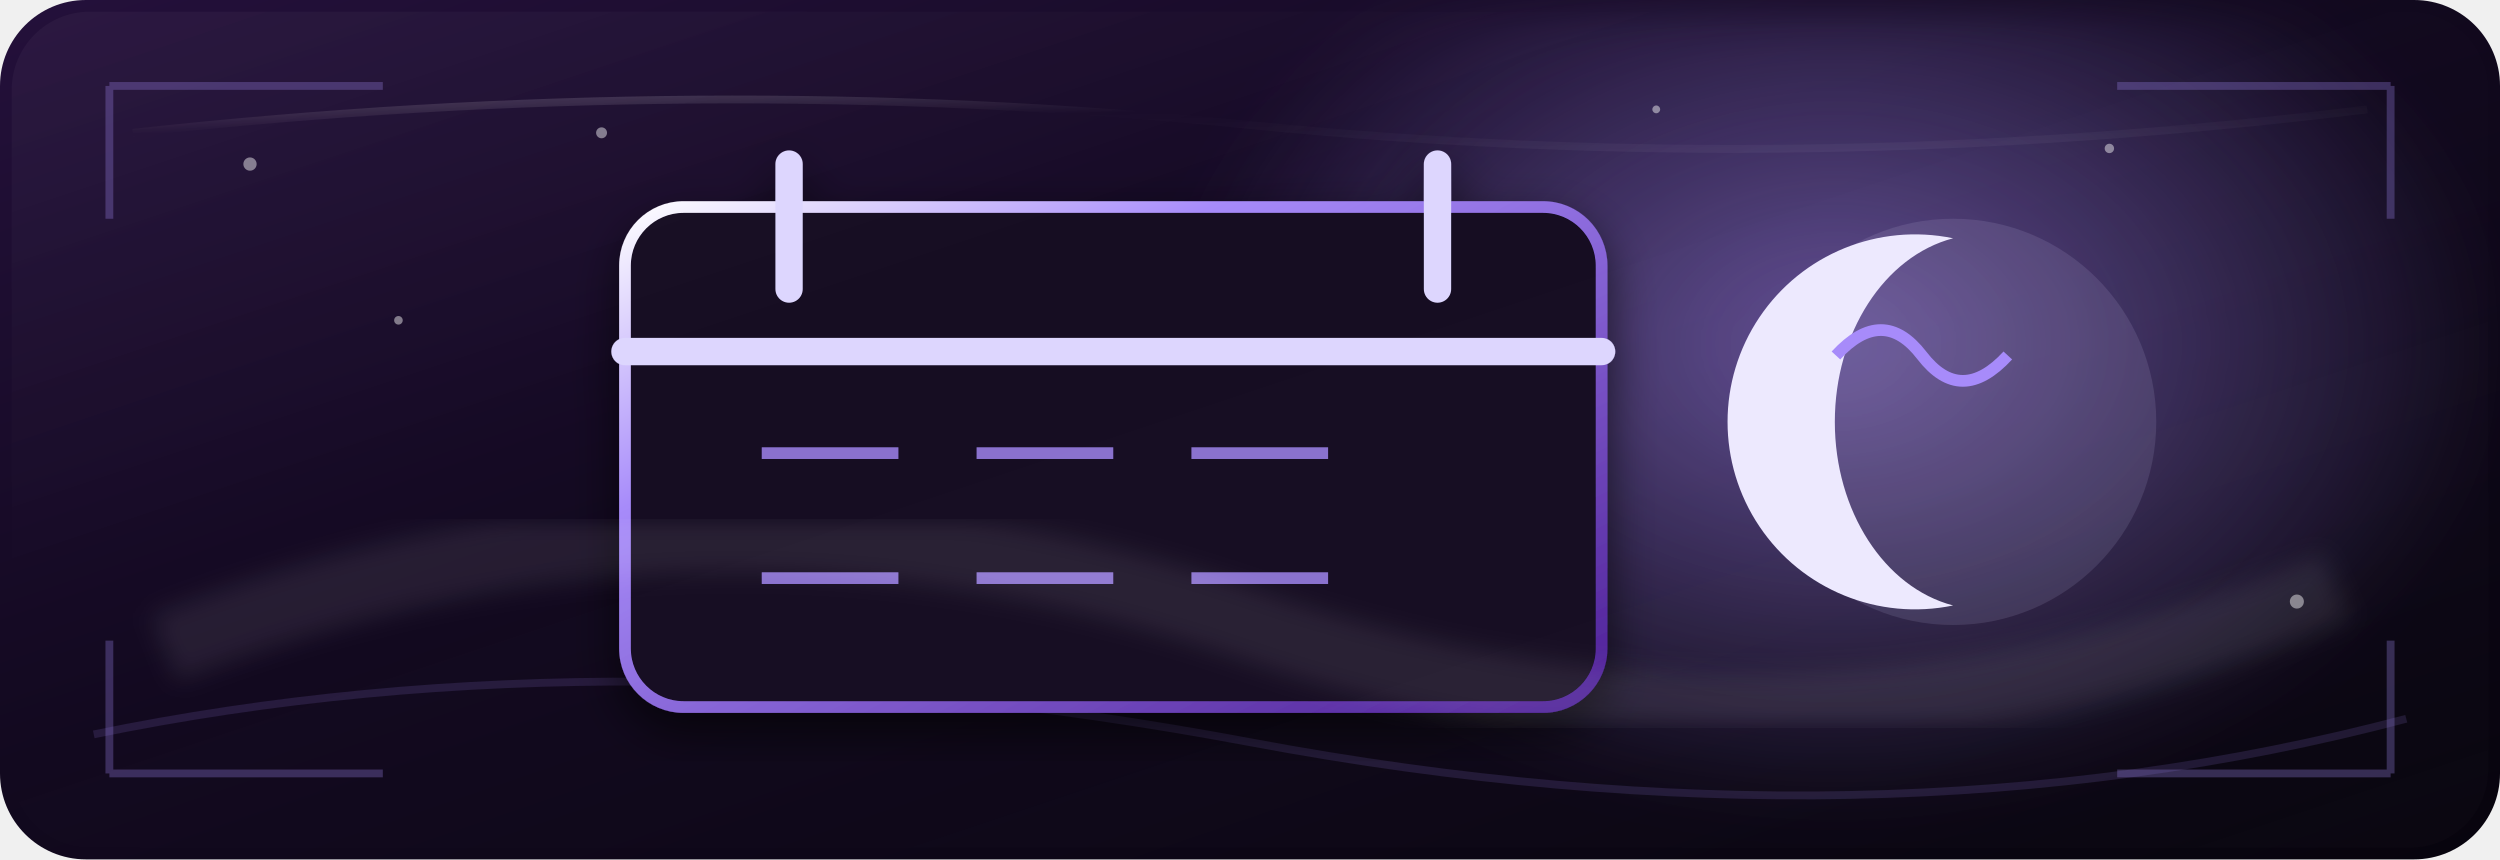
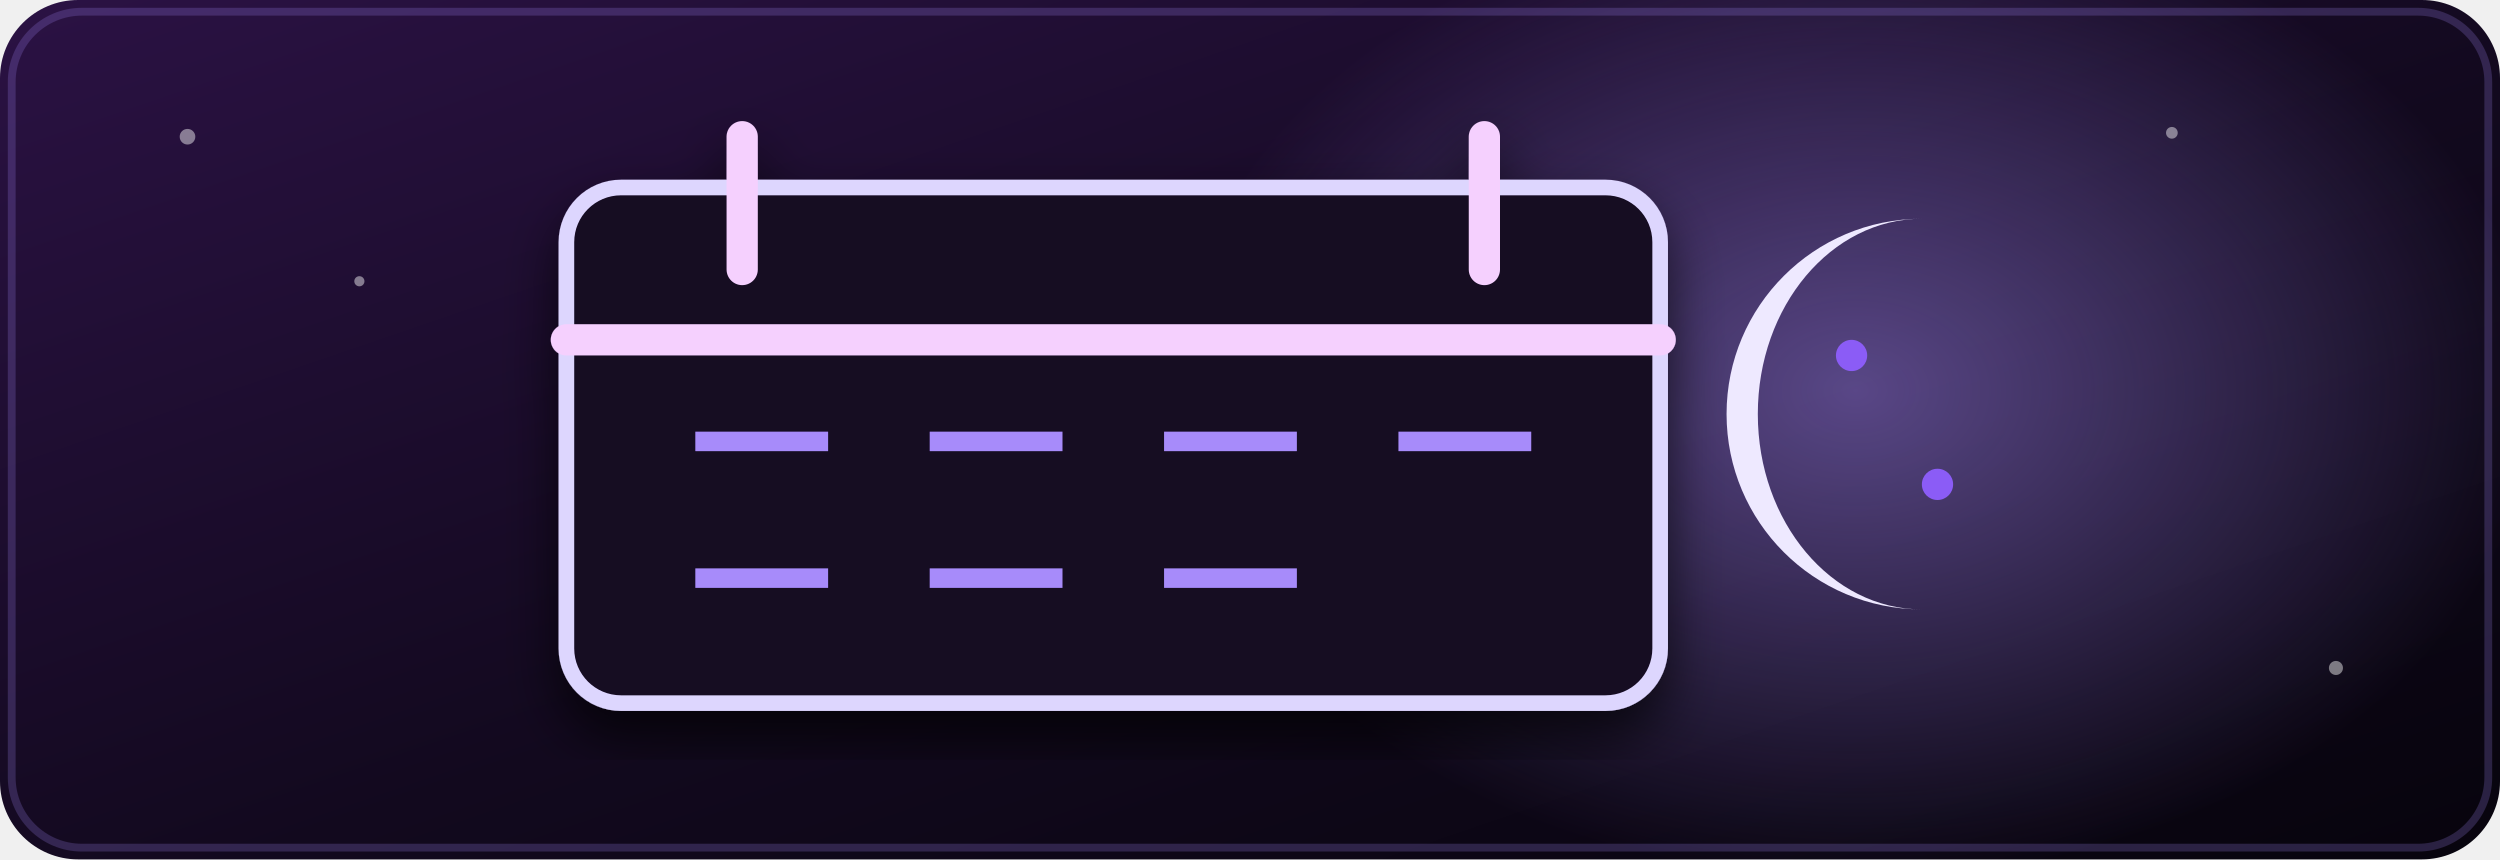
<svg xmlns="http://www.w3.org/2000/svg" viewBox="0 0 640 220" aria-hidden="true">
  <defs>
-     <linearGradient id="bg" x1="0" y1="0" x2="1" y2="1">
-       <stop stop-color="#24103b" />
-       <stop offset=".45" stop-color="#12091f" />
+     <linearGradient id="b" x2="1" y2="1">
+       <stop stop-color="#2b1244" />
+       <stop offset=".55" stop-color="#12091e" />
      <stop offset="1" stop-color="#07040d" />
    </linearGradient>
-     <radialGradient id="aura">
-       <stop stop-color="#a78bfa" stop-opacity=".55" />
+     <radialGradient id="g">
+       <stop stop-color="#a78bfa" stop-opacity=".48" />
      <stop offset="1" stop-color="#a78bfa" stop-opacity="0" />
    </radialGradient>
-     <linearGradient id="metal" x1="0" y1="0" x2="1" y2="1">
-       <stop stop-color="#fff" />
-       <stop offset=".3" stop-color="#a78bfa" />
-       <stop offset="1" stop-color="#4c1d95" />
-     </linearGradient>
-     <filter id="glow">
-       <feGaussianBlur stdDeviation="8" />
-     </filter>
-     <filter id="shadow">
-       <feDropShadow dx="0" dy="5" stdDeviation="6" flood-color="#000" flood-opacity=".65" />
-     </filter>
-     <linearGradient id="artShine" x1="0" y1="0" x2="1" y2="1">
-       <stop stop-color="#fff" stop-opacity=".18" />
-       <stop offset=".35" stop-color="#fff" stop-opacity="0" />
-       <stop offset="1" stop-color="#fff" stop-opacity=".05" />
-     </linearGradient>
-     <filter id="artGlow">
-       <feGaussianBlur stdDeviation="3" />
+     <filter id="s">
+       <feDropShadow dx="0" dy="7" stdDeviation="7" flood-color="#000" flood-opacity=".7" />
    </filter>
  </defs>
-   <rect width="640" height="220" rx="22" fill="url(#bg)" />
-   <ellipse cx="470" cy="88" rx="170" ry="120" fill="url(#aura)" filter="url(#glow)" />
-   <g opacity=".45" fill="#fff">
-     <circle cx="64" cy="42" r="1.7" />
-     <circle cx="102" cy="82" r="1.1" />
-     <circle cx="154" cy="34" r="1.4" />
-     <circle cx="540" cy="38" r="1.2" />
-     <circle cx="588" cy="154" r="1.8" />
-     <circle cx="424" cy="28" r="1" />
+   <rect width="640" height="220" rx="20" fill="url(#b)" />
+   <ellipse cx="475" cy="100" rx="175" ry="125" fill="url(#g)" />
+   <g fill="#fff" opacity=".45">
+     <circle cx="48" cy="35" r="2" />
+     <circle cx="92" cy="72" r="1.3" />
+     <circle cx="556" cy="34" r="1.5" />
+     <circle cx="598" cy="171" r="1.8" />
  </g>
-   <path d="M24 188 Q160 160 320 190 T616 184" fill="none" stroke="#a78bfa" stroke-opacity=".14" stroke-width="2" />
-   <g filter="url(#shadow)">
-     <rect x="160" y="53" width="250" height="128" rx="15" fill="#130a20" stroke="url(#metal)" stroke-width="3" />
-     <path d="M160 90h250M202 42v32M368 42v32" stroke="#ddd6fe" stroke-width="7" stroke-linecap="round" />
-     <g stroke="#a78bfa" stroke-width="3" opacity=".8">
-       <path d="M195 116h35M250 116h35M305 116h35M195 148h35M250 148h35M305 148h35" />
+   <g filter="url(#s)">
+     <rect x="145" y="48" width="280" height="132" rx="14" fill="#150a22" stroke="#ddd6fe" stroke-width="4" />
+     <path d="M145 87h280M190 35v34M380 35v34" stroke="#f5d0fe" stroke-width="8" stroke-linecap="round" />
+     <g stroke="#a78bfa" stroke-width="5">
+       <path d="M178 113h34M238 113h34M298 113h34M358 113h34M178 148h34M238 148h34M298 148h34" />
    </g>
  </g>
-   <circle cx="500" cy="108" r="52" fill="#ddd6fe" opacity=".12" />
-   <path d="M500 61a48 48 0 1 0 0 94a38 48 0 0 1 0-94z" fill="#ede9fe" />
-   <path d="M470 91q12-13 22 0t22 0" fill="none" stroke="#a78bfa" stroke-width="3" />
-   <path d="M28 22h70M28 22v34M612 22h-70M612 22v34M28 198h70M28 198v-34M612 198h-70M612 198v-34" fill="none" stroke="#a78bfa" stroke-opacity=".28" stroke-width="2" />
-   <path d="M42 166 Q180 112 320 160 T598 150" fill="none" stroke="#fff" stroke-opacity=".08" stroke-width="18" filter="url(#artGlow)" />
-   <path d="M34 34 Q180 18 320 32 T606 28" fill="none" stroke="url(#artShine)" stroke-width="2" />
-   <rect x="3" y="3" width="634" height="214" rx="20" fill="url(#artShine)" opacity=".22" pointer-events="none" />
+   <path d="M492 56a50 50 0 1 0 0 100a42 50 0 0 1 0-100z" fill="#eee9ff" />
+   <circle cx="474" cy="91" r="4" fill="#8b5cf6" />
+   <circle cx="496" cy="124" r="4" fill="#8b5cf6" />
+   <rect x="3" y="3" width="634" height="214" rx="18" fill="none" stroke="#a78bfa" stroke-opacity=".22" stroke-width="2" />
</svg>
